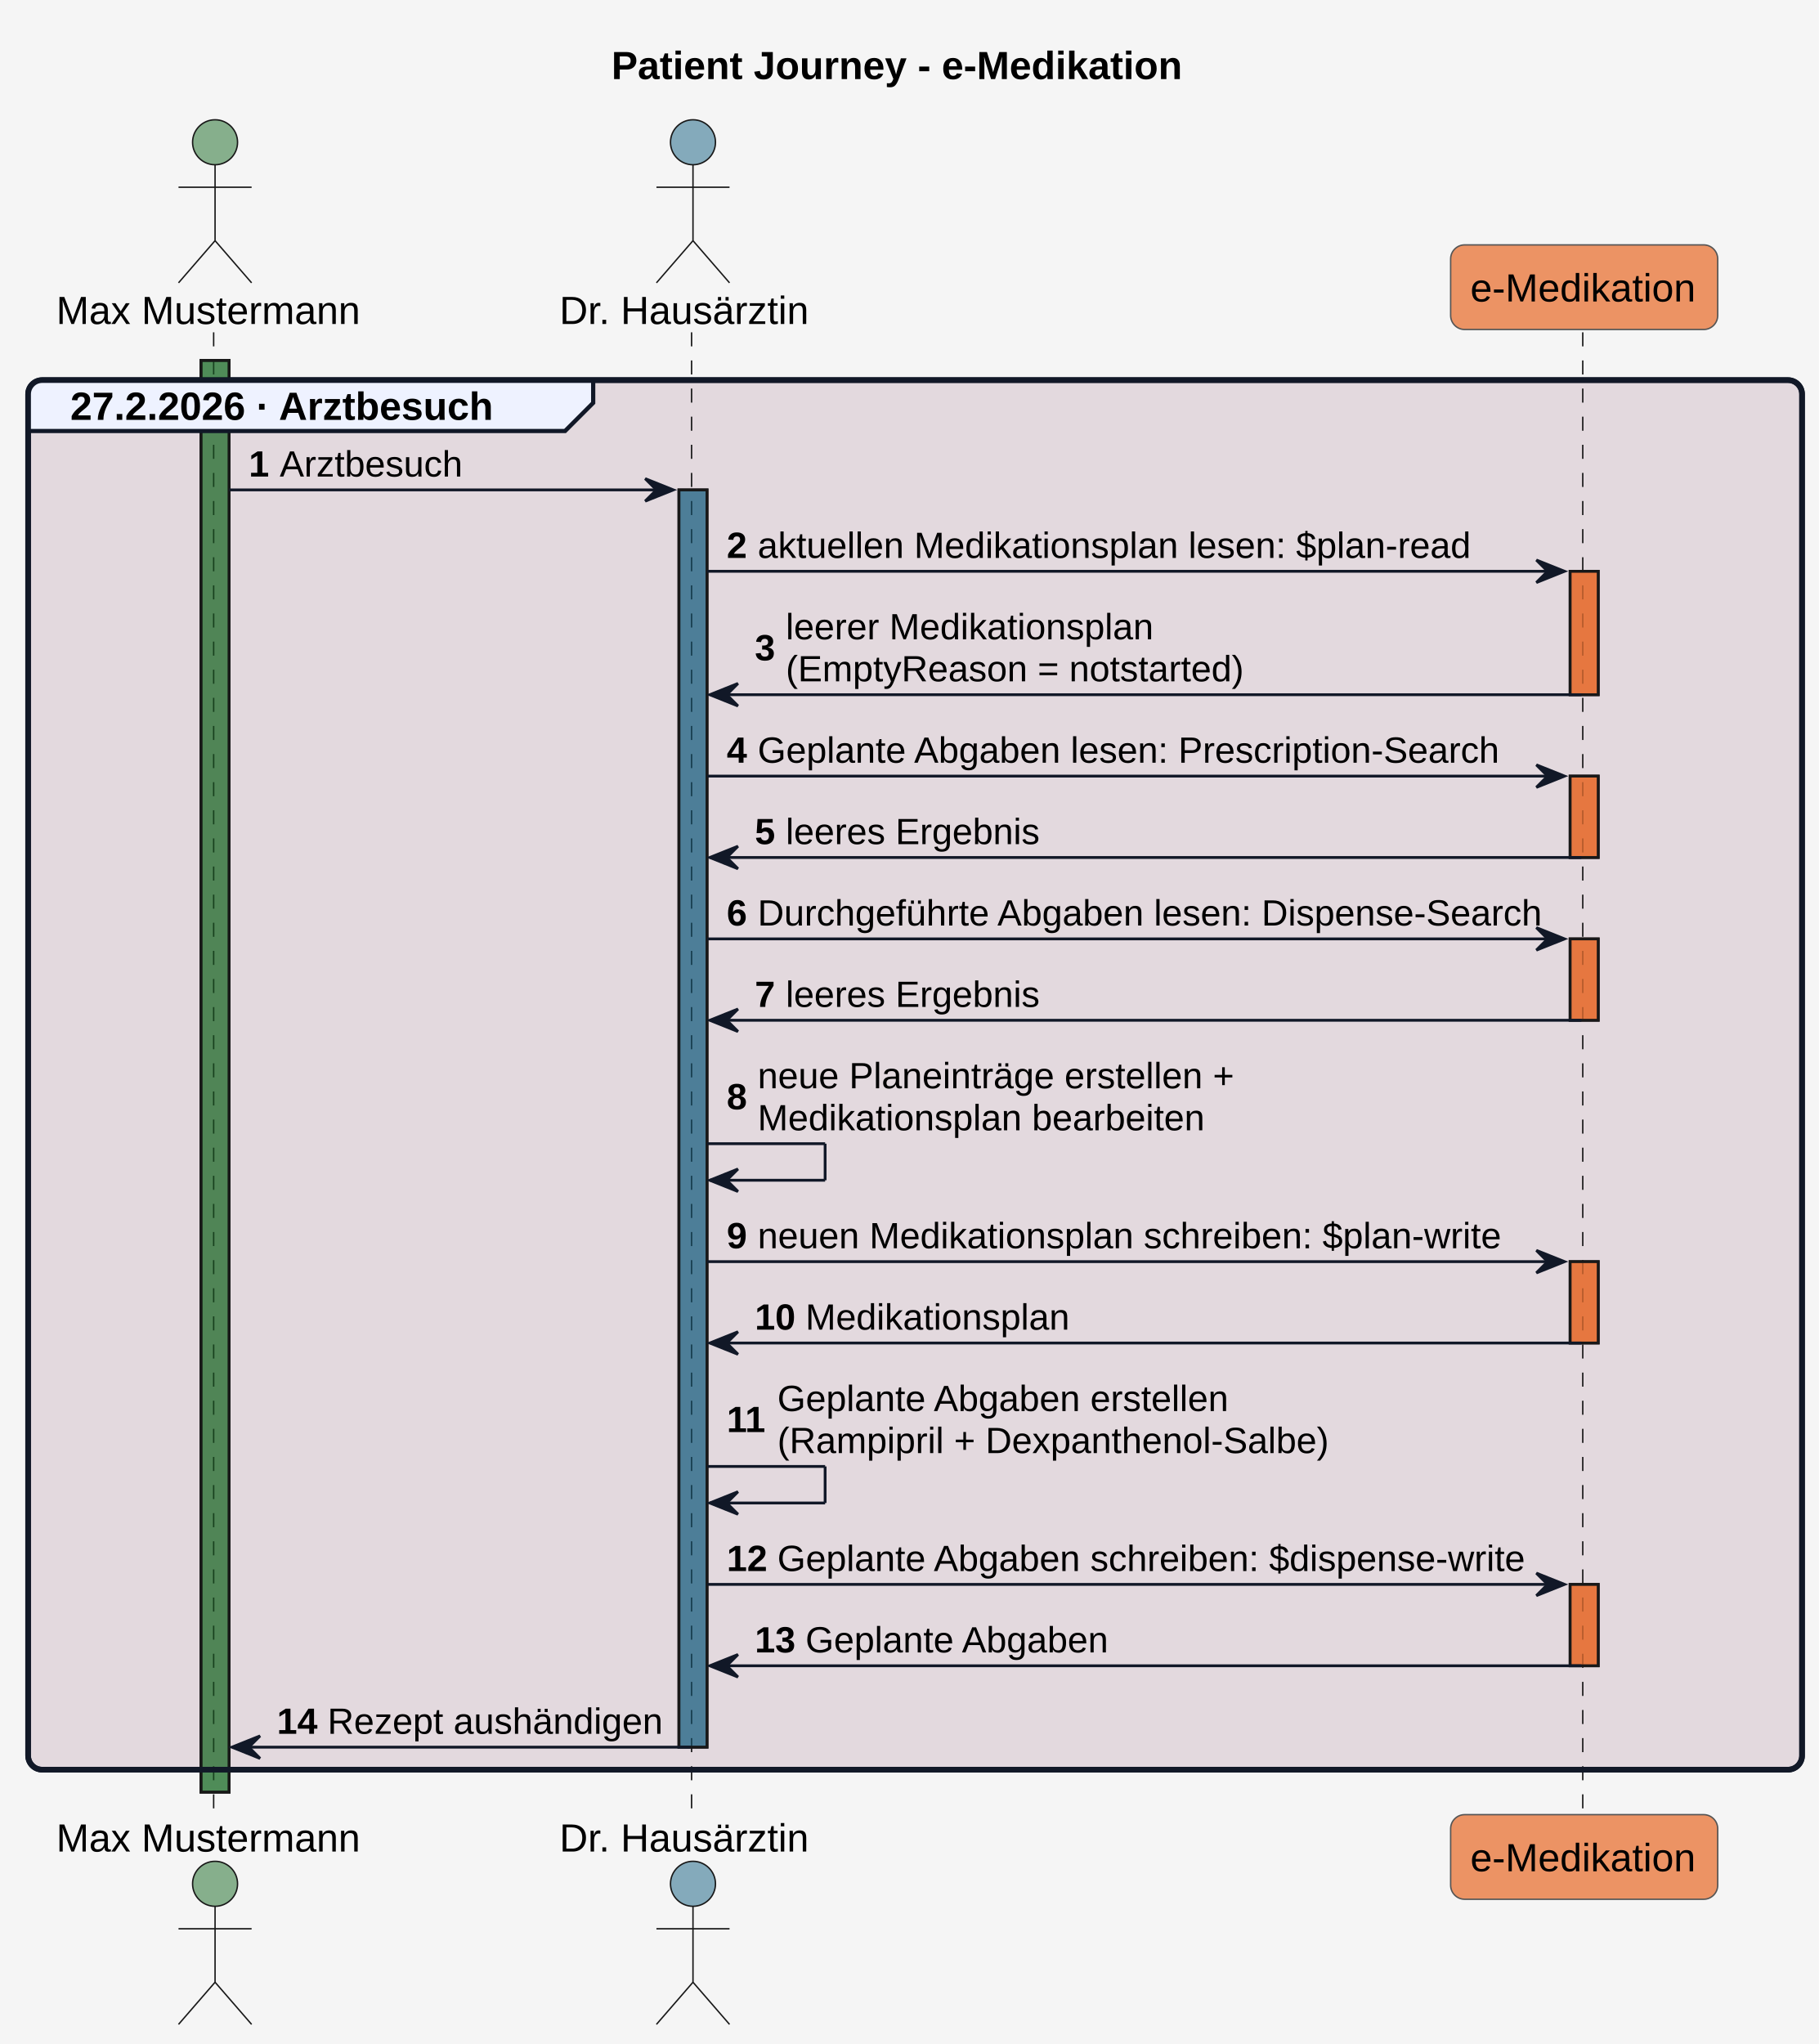
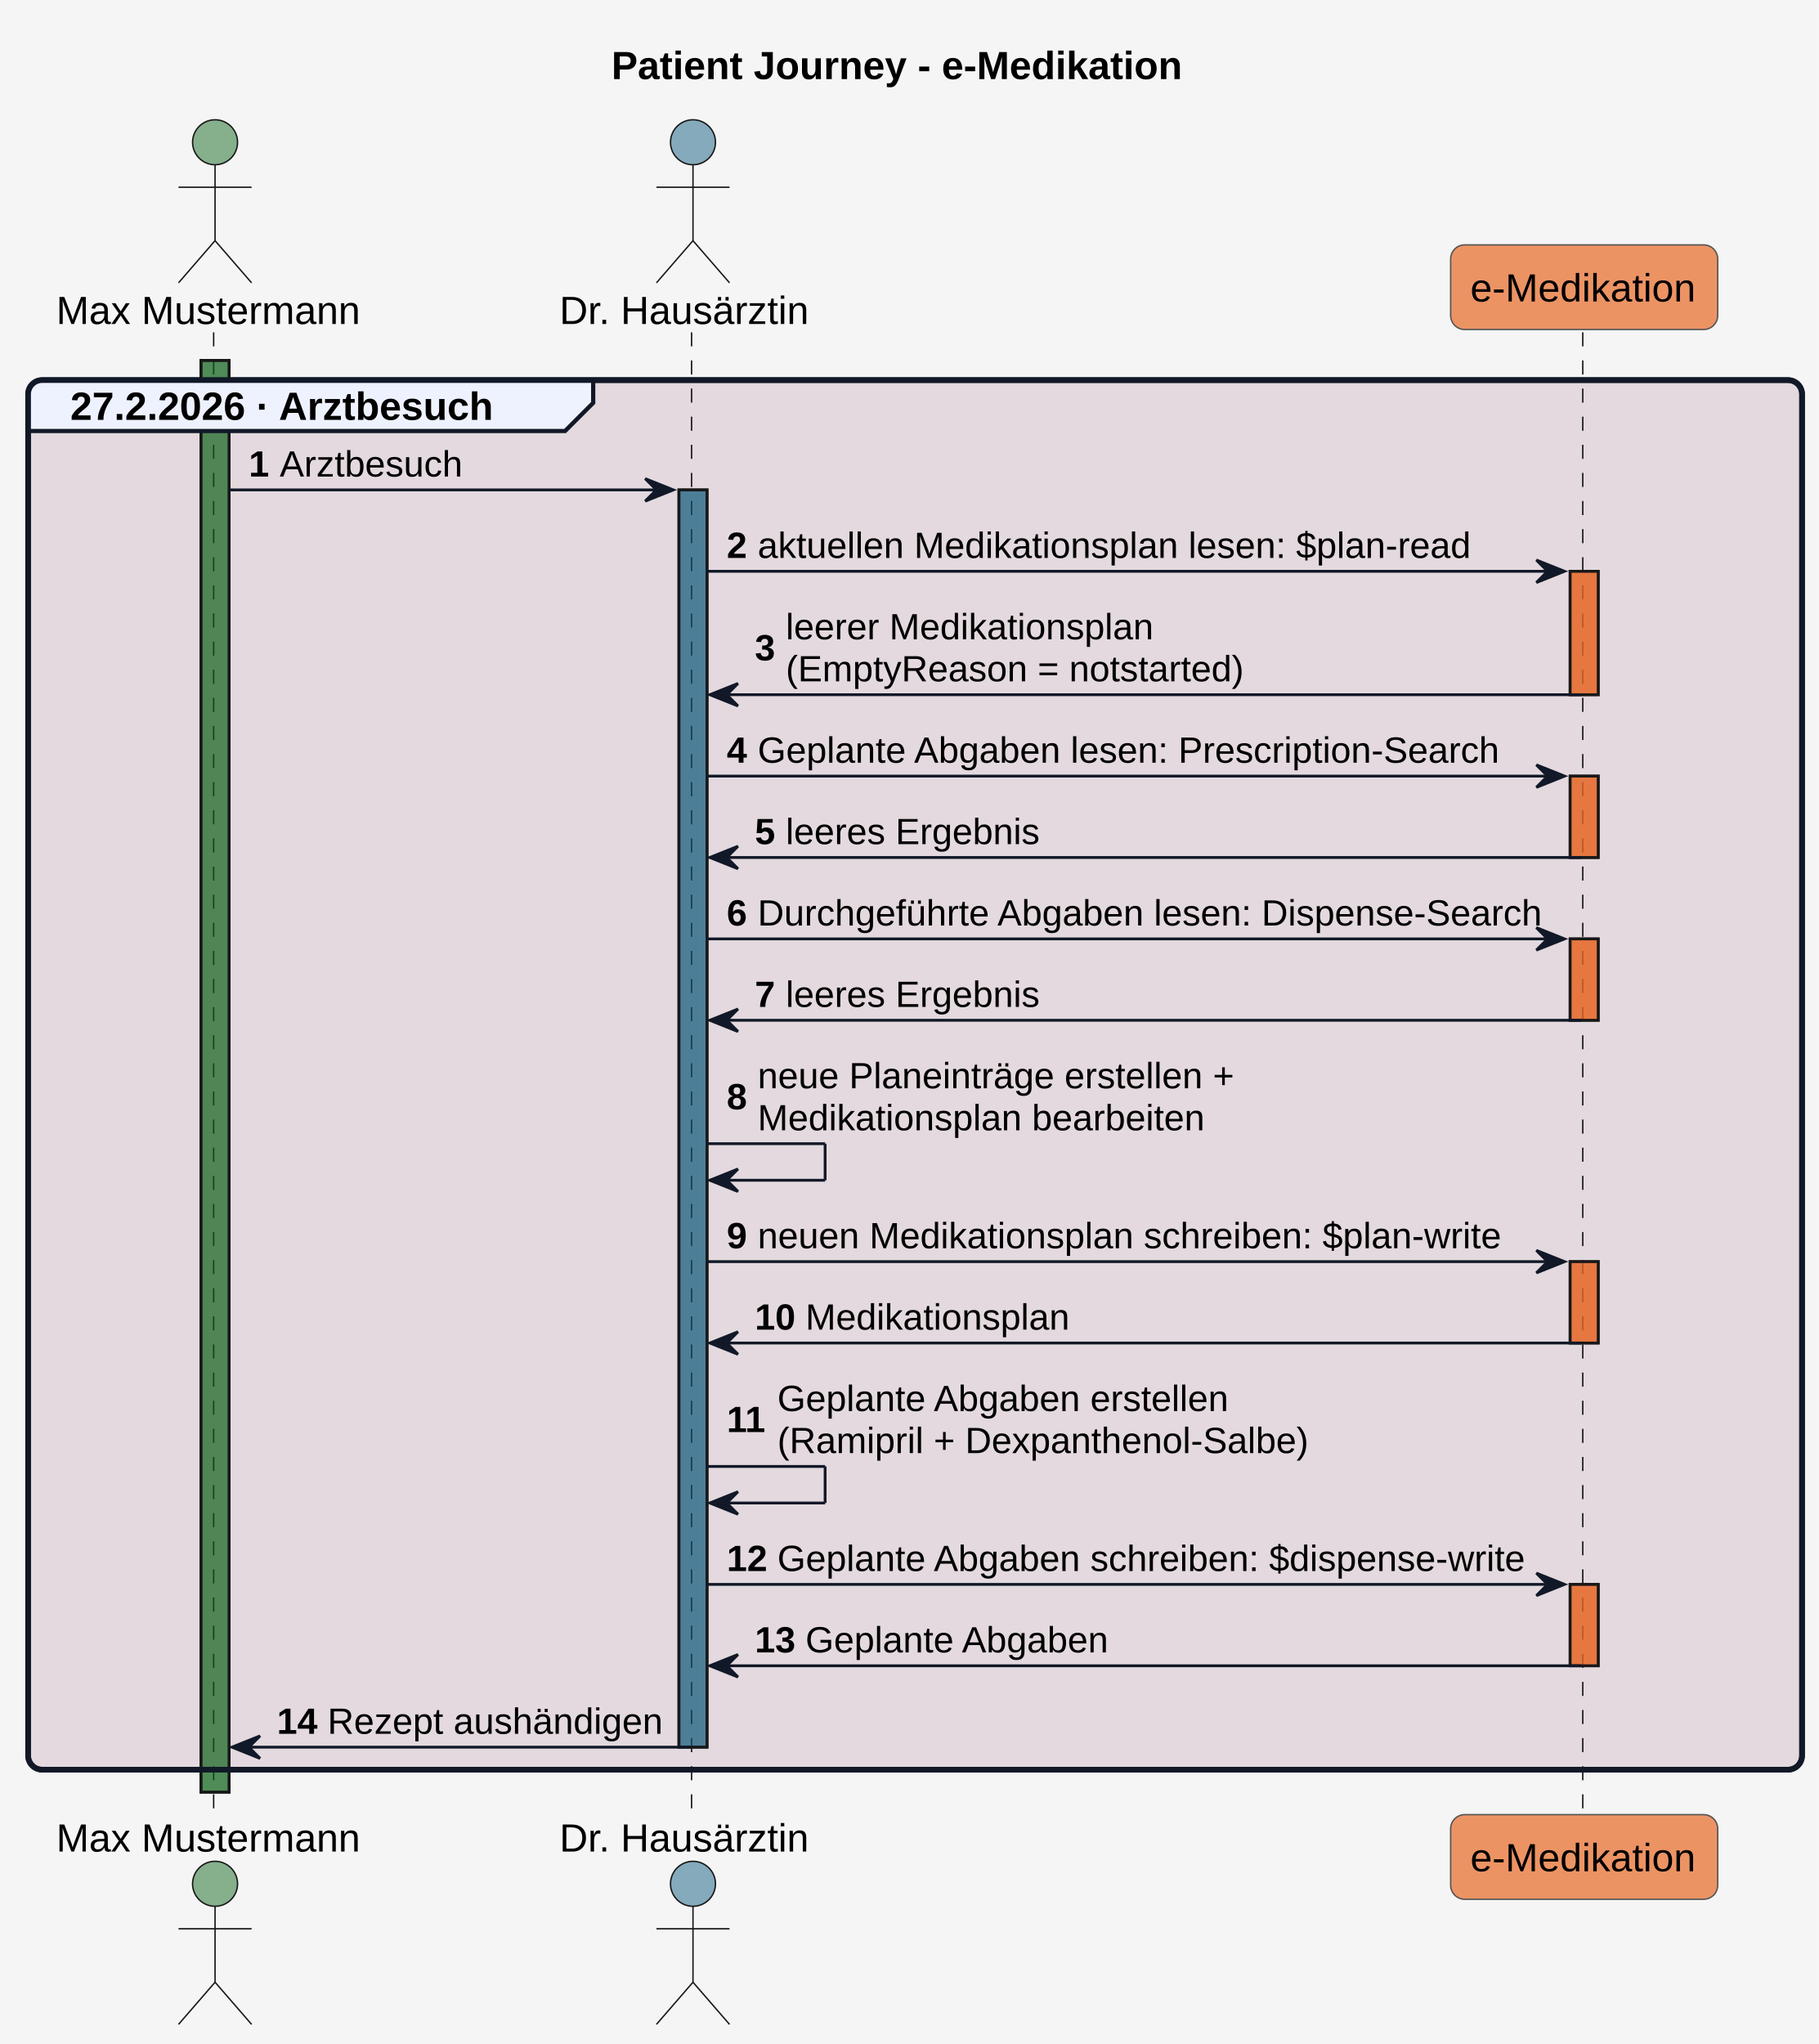
<svg xmlns="http://www.w3.org/2000/svg" contentStyleType="text/css" height="727px" preserveAspectRatio="none" style="width:647px;height:727px;background:#F5F5F5;" version="1.1" viewBox="0 0 647 727" width="647px" zoomAndPan="magnify">
  <defs />
  <g>
    <rect fill="#F5F5F5" height="727" style="stroke:none;stroke-width:1.0;" width="647" x="0" y="0" />
    <text fill="#000000" font-family="Arial" font-size="14" font-weight="bold" lengthAdjust="spacing" textLength="215" x="217.5" y="28.132">Patient Journey - e-Medikation</text>
    <rect fill="#196B24" fill-opacity="0.502" height="509.227" style="stroke:#181818;stroke-width:1.0;" width="10" x="71.5" y="128.197" />
    <rect fill="#156082" fill-opacity="0.502" height="447.18" style="stroke:#181818;stroke-width:1.0;" width="10" x="241.5" y="174.245" />
    <rect fill="#E97232" fill-opacity="0.741" height="43.898" style="stroke:#181818;stroke-width:1.0;" width="10" x="558.5" y="203.193" />
    <rect fill="#E97232" fill-opacity="0.741" height="28.949" style="stroke:#181818;stroke-width:1.0;" width="10" x="558.5" y="276.04" />
    <rect fill="#E97232" fill-opacity="0.741" height="28.949" style="stroke:#181818;stroke-width:1.0;" width="10" x="558.5" y="333.937" />
    <rect fill="#E97232" fill-opacity="0.741" height="28.949" style="stroke:#181818;stroke-width:1.0;" width="10" x="558.5" y="448.732" />
    <rect fill="#E97232" fill-opacity="0.741" height="28.949" style="stroke:#181818;stroke-width:1.0;" width="10" x="558.5" y="563.527" />
    <rect fill="#96607D" fill-opacity="0.188" height="494.227" rx="5" ry="5" style="stroke:#111827;stroke-width:2.0;" width="631" x="10" y="135.197" />
    <line style="stroke:#181818;stroke-width:0.5;stroke-dasharray:5.0,5.0;" x1="76" x2="76" y1="118.197" y2="646.424" />
    <line style="stroke:#181818;stroke-width:0.5;stroke-dasharray:5.0,5.0;" x1="246" x2="246" y1="118.197" y2="646.424" />
    <line style="stroke:#181818;stroke-width:0.5;stroke-dasharray:5.0,5.0;" x1="563" x2="563" y1="118.197" y2="646.424" />
    <text fill="#000000" font-family="Arial" font-size="14" lengthAdjust="spacing" textLength="107" x="20" y="115.231">Max Mustermann</text>
    <ellipse cx="76.5" cy="50.599" fill="#196B24" fill-opacity="0.502" rx="8" ry="8" style="stroke:#181818;stroke-width:0.5;" />
    <path d="M76.5,58.599 L76.5,85.599 M63.5,66.599 L89.5,66.599 M76.5,85.599 L63.5,100.599 M76.5,85.599 L89.5,100.599 " fill="none" style="stroke:#181818;stroke-width:0.5;" />
    <text fill="#000000" font-family="Arial" font-size="14" lengthAdjust="spacing" textLength="107" x="20" y="658.556">Max Mustermann</text>
    <ellipse cx="76.5" cy="670.023" fill="#196B24" fill-opacity="0.502" rx="8" ry="8" style="stroke:#181818;stroke-width:0.5;" />
    <path d="M76.5,678.023 L76.5,705.023 M63.5,686.023 L89.5,686.023 M76.5,705.023 L63.5,720.023 M76.5,705.023 L89.5,720.023 " fill="none" style="stroke:#181818;stroke-width:0.5;" />
    <text fill="#000000" font-family="Arial" font-size="14" lengthAdjust="spacing" textLength="89" x="199" y="115.231">Dr. Hausärztin</text>
    <ellipse cx="246.5" cy="50.599" fill="#156082" fill-opacity="0.502" rx="8" ry="8" style="stroke:#181818;stroke-width:0.5;" />
    <path d="M246.5,58.599 L246.5,85.599 M233.5,66.599 L259.5,66.599 M246.5,85.599 L233.5,100.599 M246.5,85.599 L259.5,100.599 " fill="none" style="stroke:#181818;stroke-width:0.5;" />
    <text fill="#000000" font-family="Arial" font-size="14" lengthAdjust="spacing" textLength="89" x="199" y="658.556">Dr. Hausärztin</text>
    <ellipse cx="246.5" cy="670.023" fill="#156082" fill-opacity="0.502" rx="8" ry="8" style="stroke:#181818;stroke-width:0.5;" />
    <path d="M246.5,678.023 L246.5,705.023 M233.5,686.023 L259.5,686.023 M246.5,705.023 L233.5,720.023 M246.5,705.023 L259.5,720.023 " fill="none" style="stroke:#181818;stroke-width:0.5;" />
    <rect fill="#E97232" fill-opacity="0.741" height="30.099" rx="5" ry="5" style="stroke:#555555;stroke-width:0.5;" width="95" x="516" y="87.099" />
    <text fill="#000000" font-family="Arial" font-size="14" lengthAdjust="spacing" textLength="81" x="523" y="107.231">e-Medikation</text>
    <rect fill="#E97232" fill-opacity="0.741" height="30.099" rx="5" ry="5" style="stroke:#555555;stroke-width:0.5;" width="95" x="516" y="645.424" />
    <text fill="#000000" font-family="Arial" font-size="14" lengthAdjust="spacing" textLength="81" x="523" y="665.556">e-Medikation</text>
    <rect fill="#196B24" fill-opacity="0.502" height="509.227" style="stroke:#181818;stroke-width:1.0;" width="10" x="71.5" y="128.197" />
    <rect fill="#156082" fill-opacity="0.502" height="447.18" style="stroke:#181818;stroke-width:1.0;" width="10" x="241.5" y="174.245" />
    <rect fill="#E97232" fill-opacity="0.741" height="43.898" style="stroke:#181818;stroke-width:1.0;" width="10" x="558.5" y="203.193" />
    <rect fill="#E97232" fill-opacity="0.741" height="28.949" style="stroke:#181818;stroke-width:1.0;" width="10" x="558.5" y="276.04" />
    <rect fill="#E97232" fill-opacity="0.741" height="28.949" style="stroke:#181818;stroke-width:1.0;" width="10" x="558.5" y="333.937" />
    <rect fill="#E97232" fill-opacity="0.741" height="28.949" style="stroke:#181818;stroke-width:1.0;" width="10" x="558.5" y="448.732" />
    <rect fill="#E97232" fill-opacity="0.741" height="28.949" style="stroke:#181818;stroke-width:1.0;" width="10" x="558.5" y="563.527" />
    <path d="M15,135.197 L211,135.197 L211,143.296 L201,153.296 L10,153.296 L10,140.197 A5,5 0 0 1 15,135.197 " fill="#EEF2FF" style="stroke:#111827;stroke-width:1.5;" />
    <rect fill="none" height="494.227" rx="5" ry="5" style="stroke:#111827;stroke-width:2.0;" width="631" x="10" y="135.197" />
    <text fill="#000000" font-family="Arial" font-size="14" font-weight="bold" lengthAdjust="spacing" textLength="156" x="25" y="149.329">27.2.2026 · Arztbesuch</text>
    <polygon fill="#111827" points="229.5,170.245,239.5,174.245,229.5,178.245,233.5,174.245" style="stroke:#111827;stroke-width:1.0;" />
    <line style="stroke:#111827;stroke-width:1.0;" x1="81.5" x2="235.5" y1="174.245" y2="174.245" />
    <text fill="#000000" font-family="Arial" font-size="13" font-weight="bold" lengthAdjust="spacing" textLength="7" x="88.5" y="169.49">1</text>
    <text fill="#000000" font-family="Arial" font-size="13" lengthAdjust="spacing" textLength="66" x="99.5" y="169.49">Arztbesuch</text>
    <polygon fill="#111827" points="546.5,199.193,556.5,203.193,546.5,207.193,550.5,203.193" style="stroke:#111827;stroke-width:1.0;" />
    <line style="stroke:#111827;stroke-width:1.0;" x1="251.5" x2="552.5" y1="203.193" y2="203.193" />
    <text fill="#000000" font-family="Arial" font-size="13" font-weight="bold" lengthAdjust="spacing" textLength="7" x="258.5" y="198.439">2</text>
    <text fill="#000000" font-family="Arial" font-size="13" lengthAdjust="spacing" textLength="253" x="269.5" y="198.439">aktuellen Medikationsplan lesen: $plan-read</text>
    <polygon fill="#111827" points="262.5,243.091,252.5,247.091,262.5,251.091,258.5,247.091" style="stroke:#111827;stroke-width:1.0;" />
    <line style="stroke:#111827;stroke-width:1.0;" x1="256.5" x2="562.5" y1="247.091" y2="247.091" />
    <text fill="#000000" font-family="Arial" font-size="13" font-weight="bold" lengthAdjust="spacing" textLength="7" x="268.5" y="234.862">3</text>
    <text fill="#000000" font-family="Arial" font-size="13" lengthAdjust="spacing" textLength="130" x="279.5" y="227.387">leerer Medikationsplan</text>
    <text fill="#000000" font-family="Arial" font-size="13" lengthAdjust="spacing" textLength="164" x="279.5" y="242.336">(EmptyReason = notstarted)</text>
    <polygon fill="#111827" points="546.5,272.04,556.5,276.04,546.5,280.04,550.5,276.04" style="stroke:#111827;stroke-width:1.0;" />
    <line style="stroke:#111827;stroke-width:1.0;" x1="251.5" x2="552.5" y1="276.04" y2="276.04" />
    <text fill="#000000" font-family="Arial" font-size="13" font-weight="bold" lengthAdjust="spacing" textLength="7" x="258.5" y="271.285">4</text>
    <text fill="#000000" font-family="Arial" font-size="13" lengthAdjust="spacing" textLength="264" x="269.5" y="271.285">Geplante Abgaben lesen: Prescription-Search</text>
    <polygon fill="#111827" points="262.5,300.988,252.5,304.988,262.5,308.988,258.5,304.988" style="stroke:#111827;stroke-width:1.0;" />
    <line style="stroke:#111827;stroke-width:1.0;" x1="256.5" x2="562.5" y1="304.988" y2="304.988" />
    <text fill="#000000" font-family="Arial" font-size="13" font-weight="bold" lengthAdjust="spacing" textLength="7" x="268.5" y="300.233">5</text>
    <text fill="#000000" font-family="Arial" font-size="13" lengthAdjust="spacing" textLength="90" x="279.5" y="300.233">leeres Ergebnis</text>
    <polygon fill="#111827" points="546.5,329.937,556.5,333.937,546.5,337.937,550.5,333.937" style="stroke:#111827;stroke-width:1.0;" />
    <line style="stroke:#111827;stroke-width:1.0;" x1="251.5" x2="552.5" y1="333.937" y2="333.937" />
    <text fill="#000000" font-family="Arial" font-size="13" font-weight="bold" lengthAdjust="spacing" textLength="7" x="258.5" y="329.182">6</text>
    <text fill="#000000" font-family="Arial" font-size="13" lengthAdjust="spacing" textLength="277" x="269.5" y="329.182">Durchgeführte Abgaben lesen: Dispense-Search</text>
    <polygon fill="#111827" points="262.5,358.886,252.5,362.886,262.5,366.886,258.5,362.886" style="stroke:#111827;stroke-width:1.0;" />
    <line style="stroke:#111827;stroke-width:1.0;" x1="256.5" x2="562.5" y1="362.886" y2="362.886" />
    <text fill="#000000" font-family="Arial" font-size="13" font-weight="bold" lengthAdjust="spacing" textLength="7" x="268.5" y="358.131">7</text>
    <text fill="#000000" font-family="Arial" font-size="13" lengthAdjust="spacing" textLength="90" x="279.5" y="358.131">leeres Ergebnis</text>
    <line style="stroke:#111827;stroke-width:1.0;" x1="251.5" x2="293.5" y1="406.783" y2="406.783" />
    <line style="stroke:#111827;stroke-width:1.0;" x1="293.5" x2="293.5" y1="406.783" y2="419.783" />
    <line style="stroke:#111827;stroke-width:1.0;" x1="252.5" x2="293.5" y1="419.783" y2="419.783" />
    <polygon fill="#111827" points="262.5,415.783,252.5,419.783,262.5,423.783,258.5,419.783" style="stroke:#111827;stroke-width:1.0;" />
    <text fill="#000000" font-family="Arial" font-size="13" font-weight="bold" lengthAdjust="spacing" textLength="7" x="258.5" y="394.554">8</text>
    <text fill="#000000" font-family="Arial" font-size="13" lengthAdjust="spacing" textLength="169" x="269.5" y="387.08">neue Planeinträge erstellen +</text>
    <text fill="#000000" font-family="Arial" font-size="13" lengthAdjust="spacing" textLength="158" x="269.5" y="402.028">Medikationsplan bearbeiten</text>
    <polygon fill="#111827" points="546.5,444.732,556.5,448.732,546.5,452.732,550.5,448.732" style="stroke:#111827;stroke-width:1.0;" />
    <line style="stroke:#111827;stroke-width:1.0;" x1="251.5" x2="552.5" y1="448.732" y2="448.732" />
    <text fill="#000000" font-family="Arial" font-size="13" font-weight="bold" lengthAdjust="spacing" textLength="7" x="258.5" y="443.977">9</text>
    <text fill="#000000" font-family="Arial" font-size="13" lengthAdjust="spacing" textLength="263" x="269.5" y="443.977">neuen Medikationsplan schreiben: $plan-write</text>
    <polygon fill="#111827" points="262.5,473.681,252.5,477.681,262.5,481.681,258.5,477.681" style="stroke:#111827;stroke-width:1.0;" />
    <line style="stroke:#111827;stroke-width:1.0;" x1="256.5" x2="562.5" y1="477.681" y2="477.681" />
    <text fill="#000000" font-family="Arial" font-size="13" font-weight="bold" lengthAdjust="spacing" textLength="14" x="268.5" y="472.926">10</text>
    <text fill="#000000" font-family="Arial" font-size="13" lengthAdjust="spacing" textLength="94" x="286.5" y="472.926">Medikationsplan</text>
    <line style="stroke:#111827;stroke-width:1.0;" x1="251.5" x2="293.5" y1="521.578" y2="521.578" />
    <line style="stroke:#111827;stroke-width:1.0;" x1="293.5" x2="293.5" y1="521.578" y2="534.578" />
    <line style="stroke:#111827;stroke-width:1.0;" x1="252.5" x2="293.5" y1="534.578" y2="534.578" />
    <polygon fill="#111827" points="262.5,530.578,252.5,534.578,262.5,538.578,258.5,534.578" style="stroke:#111827;stroke-width:1.0;" />
    <text fill="#000000" font-family="Arial" font-size="13" font-weight="bold" lengthAdjust="spacing" textLength="14" x="258.5" y="509.349">11</text>
    <text fill="#000000" font-family="Arial" font-size="13" lengthAdjust="spacing" textLength="160" x="276.5" y="501.875">Geplante Abgaben erstellen</text>
-     <text fill="#000000" font-family="Arial" font-size="13" lengthAdjust="spacing" textLength="194" x="276.5" y="516.823">(Rampipril + Dexpanthenol-Salbe)</text>
+     <text fill="#000000" font-family="Arial" font-size="13" lengthAdjust="spacing" textLength="194" x="276.5" y="516.823">(Ramipril + Dexpanthenol-Salbe)</text>
    <polygon fill="#111827" points="546.5,559.527,556.5,563.527,546.5,567.527,550.5,563.527" style="stroke:#111827;stroke-width:1.0;" />
    <line style="stroke:#111827;stroke-width:1.0;" x1="251.5" x2="552.5" y1="563.527" y2="563.527" />
    <text fill="#000000" font-family="Arial" font-size="13" font-weight="bold" lengthAdjust="spacing" textLength="14" x="258.5" y="558.772">12</text>
    <text fill="#000000" font-family="Arial" font-size="13" lengthAdjust="spacing" textLength="265" x="276.5" y="558.772">Geplante Abgaben schreiben: $dispense-write</text>
    <polygon fill="#111827" points="262.5,588.476,252.5,592.476,262.5,596.476,258.5,592.476" style="stroke:#111827;stroke-width:1.0;" />
    <line style="stroke:#111827;stroke-width:1.0;" x1="256.5" x2="562.5" y1="592.476" y2="592.476" />
    <text fill="#000000" font-family="Arial" font-size="13" font-weight="bold" lengthAdjust="spacing" textLength="14" x="268.5" y="587.721">13</text>
    <text fill="#000000" font-family="Arial" font-size="13" lengthAdjust="spacing" textLength="107" x="286.5" y="587.721">Geplante Abgaben</text>
    <polygon fill="#111827" points="92.5,617.424,82.5,621.424,92.5,625.424,88.5,621.424" style="stroke:#111827;stroke-width:1.0;" />
    <line style="stroke:#111827;stroke-width:1.0;" x1="86.5" x2="245.5" y1="621.424" y2="621.424" />
    <text fill="#000000" font-family="Arial" font-size="13" font-weight="bold" lengthAdjust="spacing" textLength="14" x="98.5" y="616.669">14</text>
    <text fill="#000000" font-family="Arial" font-size="13" lengthAdjust="spacing" textLength="118" x="116.5" y="616.669">Rezept aushändigen</text>
  </g>
</svg>
